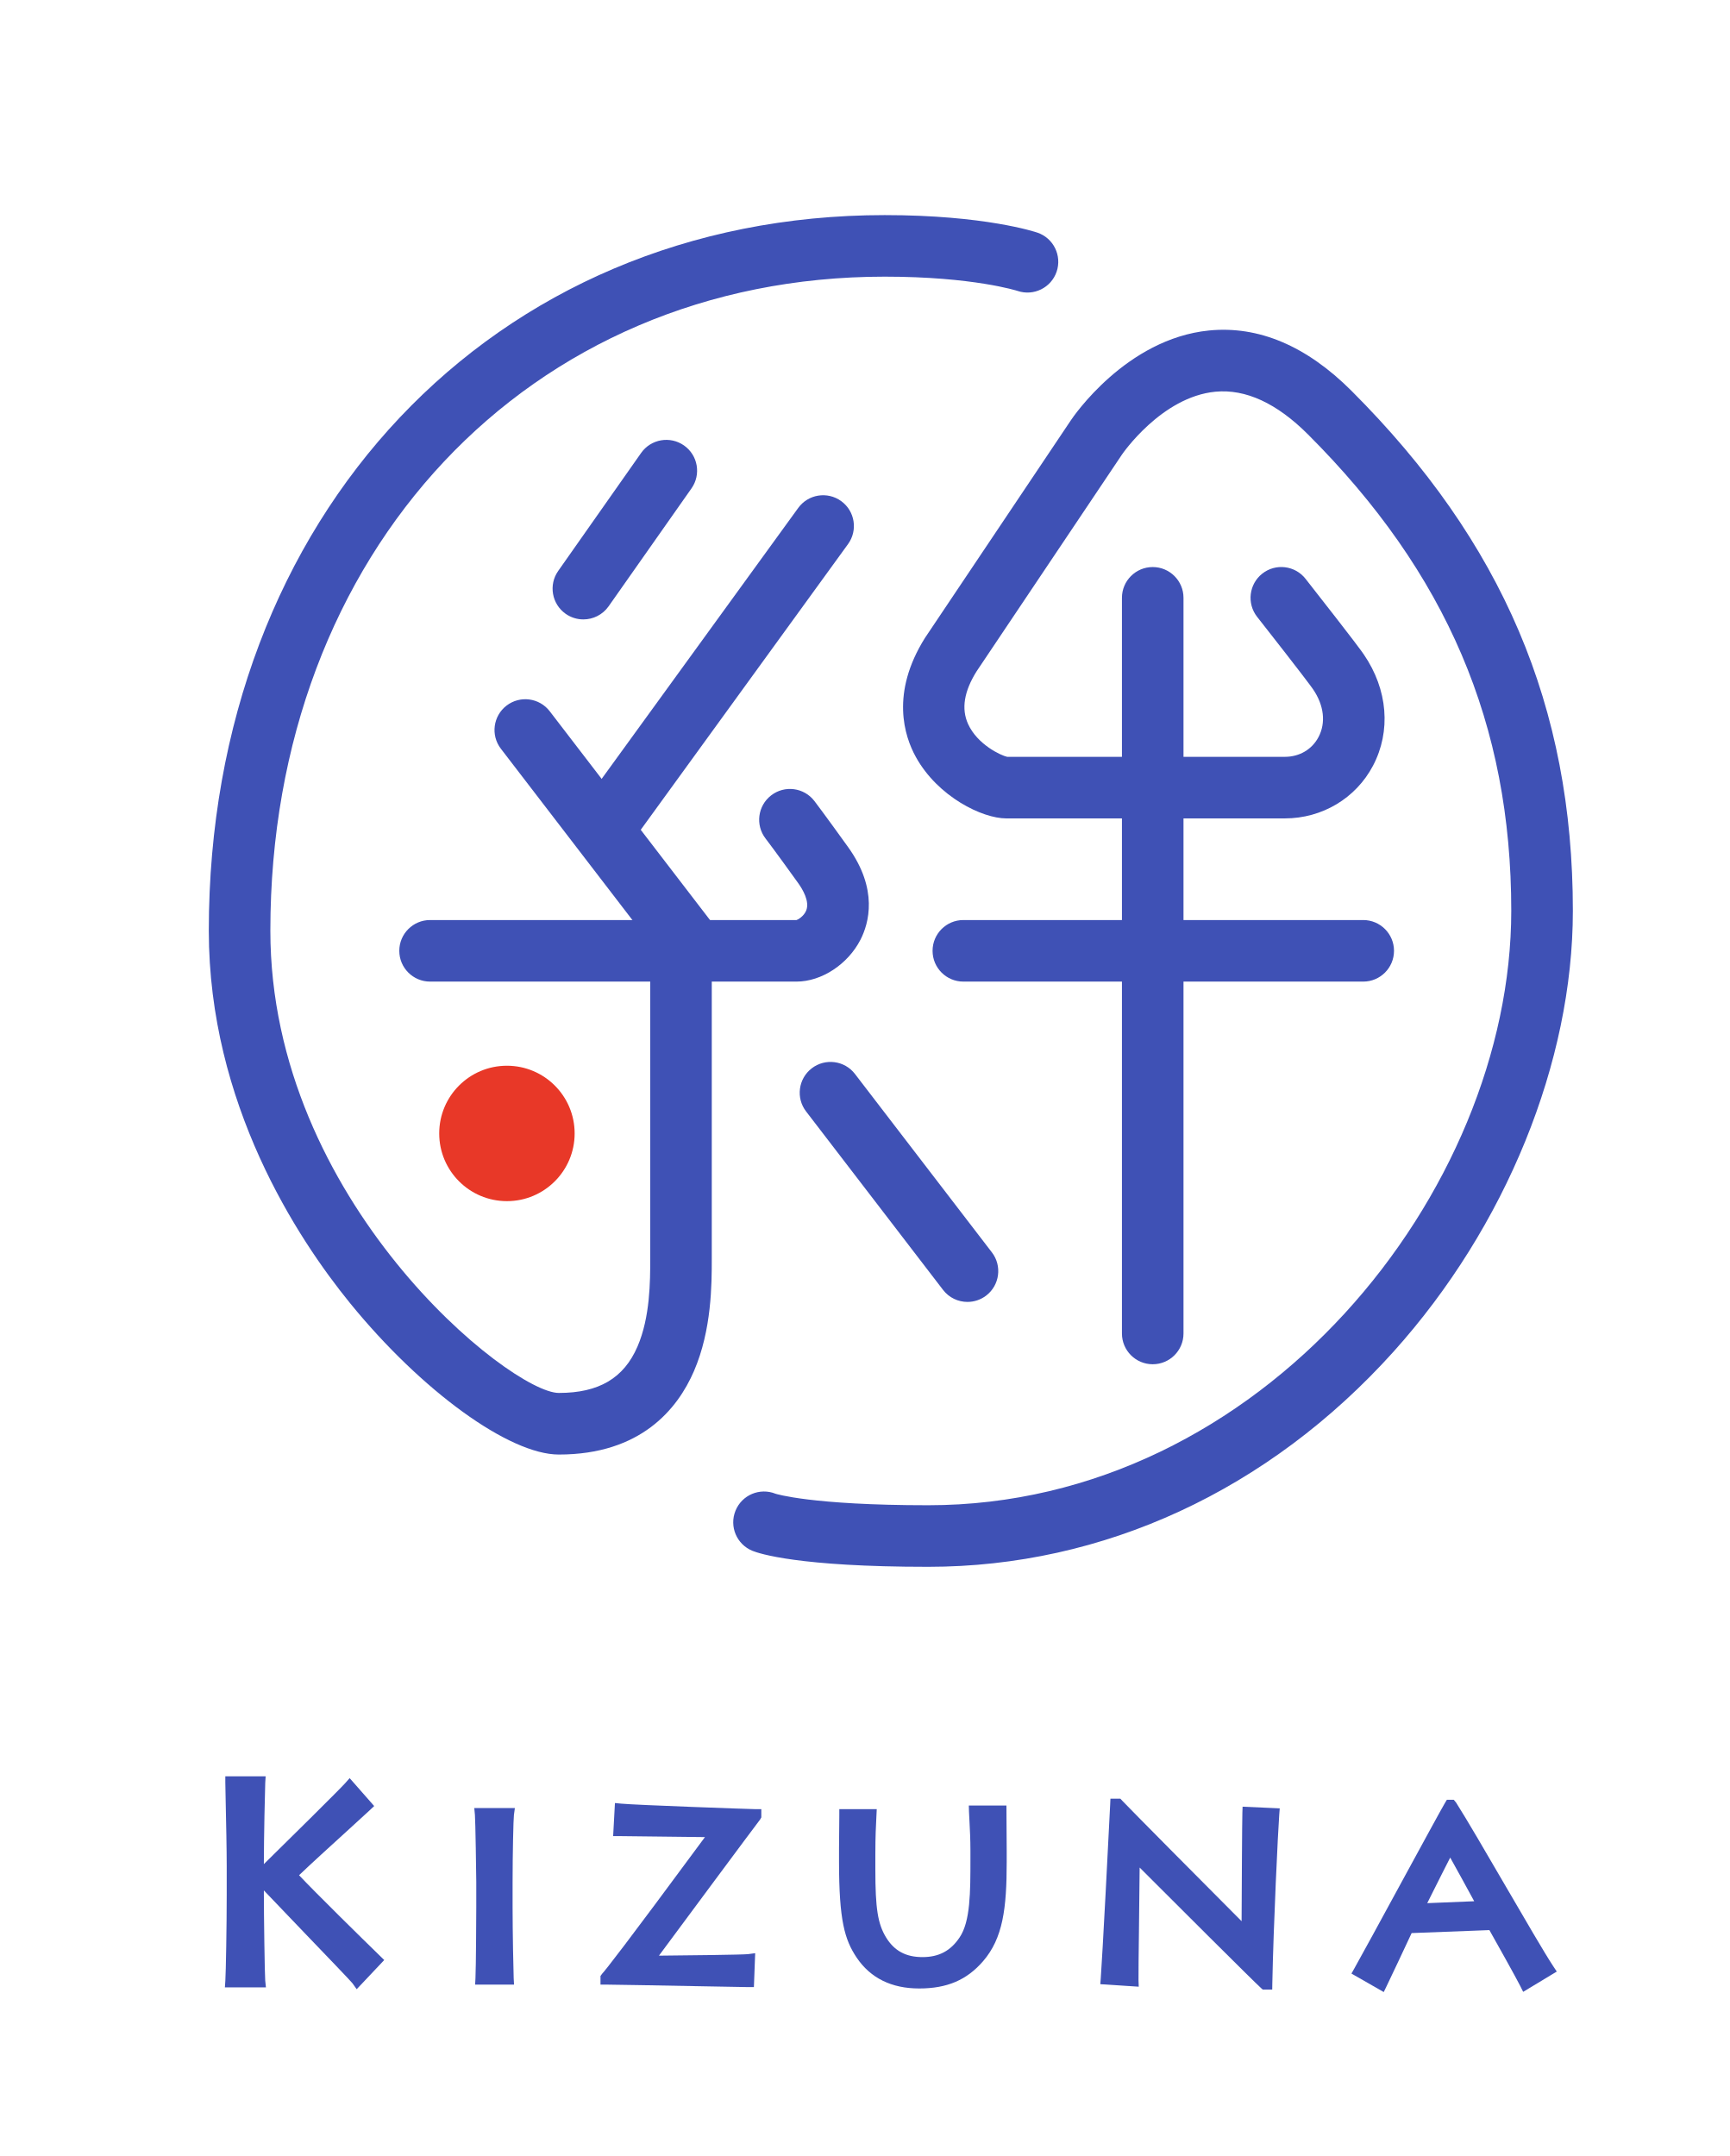
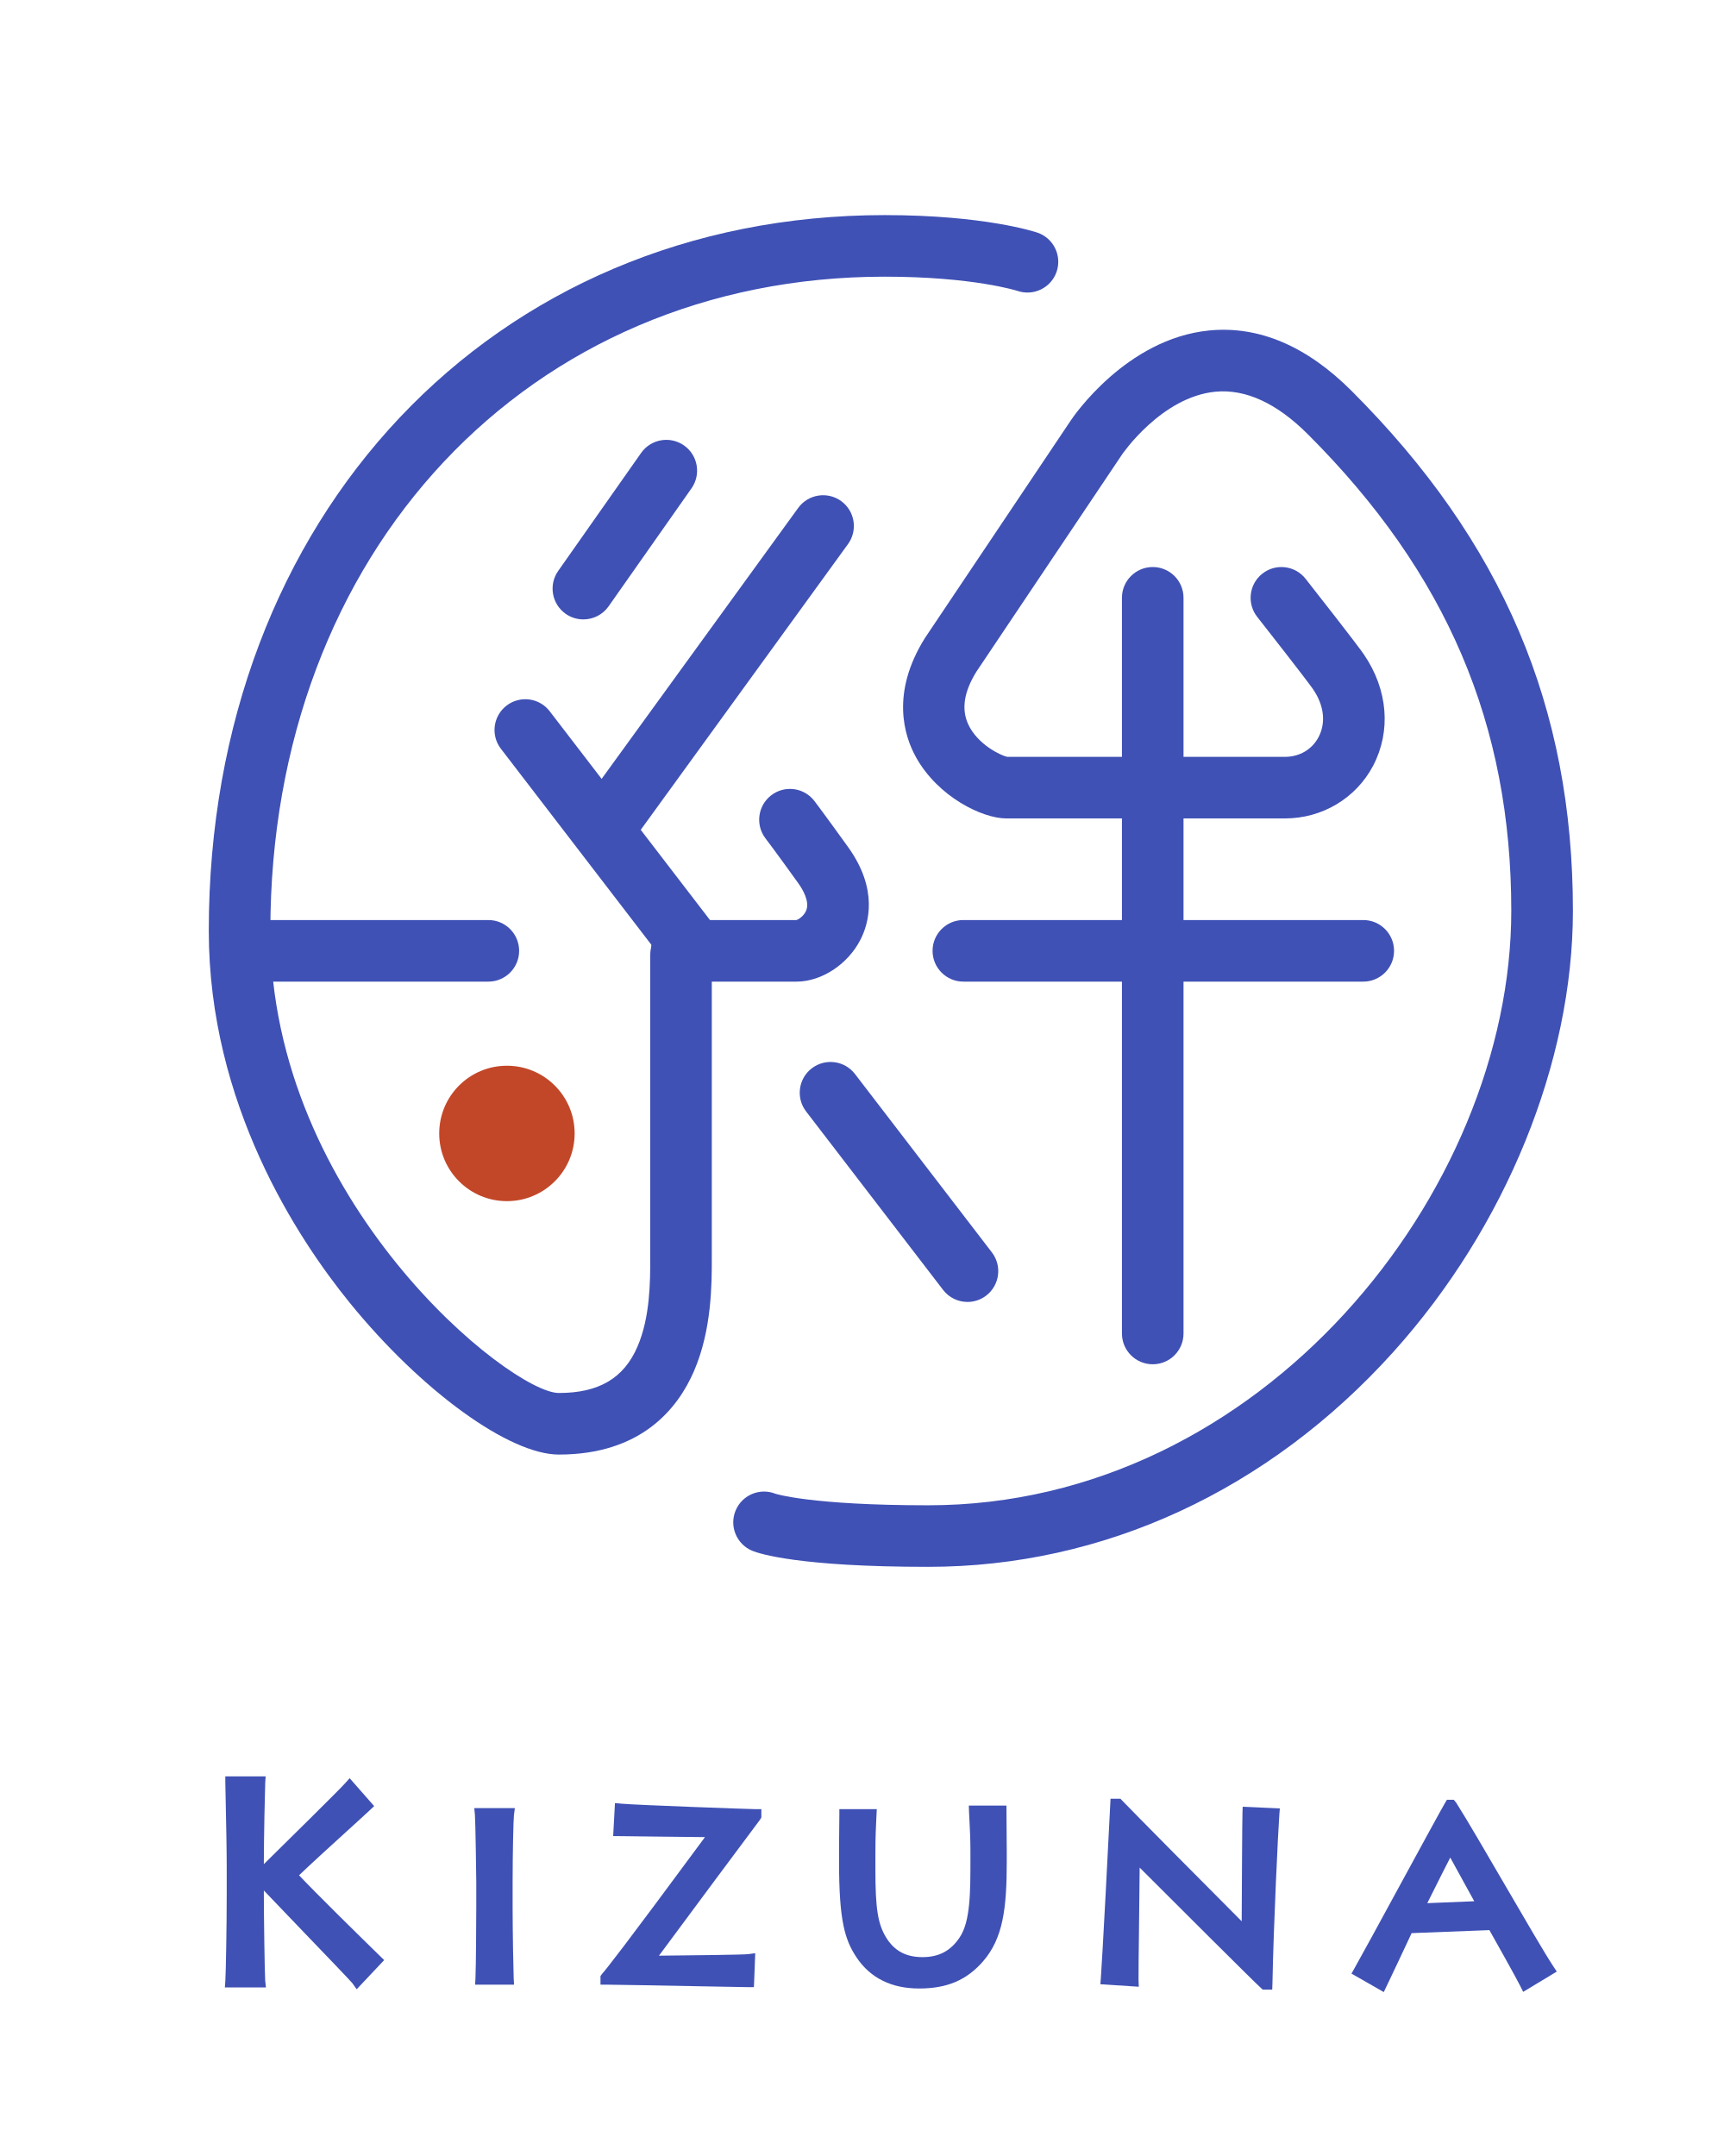
<svg xmlns="http://www.w3.org/2000/svg" version="1.1" id="圖層_1" x="0px" y="0px" width="73px" height="91px" viewBox="0 0 73 91" enable-background="new 0 0 73 91" xml:space="preserve">
  <g>
    <g>
      <g>
-         <path fill="#3F51B5" d="M9.77,83.623c0.023-0.338,0.059-2.307,0.059-3.635v-1.235c0-1.014-0.059-3.251-0.059-3.519h1.166     c-0.011,0.187-0.058,2.388-0.058,3.402v1.258c0,0.897,0.035,3.506,0.058,3.729H9.77z M15.083,83.552     c-0.117-0.164-3.624-3.775-4.125-4.334c0.199-0.186,3.53-3.472,3.798-3.774l0.676,0.769c-0.442,0.419-2.552,2.307-3.168,2.924     c0.36,0.442,3.146,3.168,3.588,3.6L15.083,83.552z" />
-         <path fill="#3F51B5" d="M15.055,83.96l-0.181-0.254c-0.093-0.115-1.09-1.153-1.971-2.07c-0.663-0.69-1.341-1.397-1.766-1.846     v0.103c0,0.98,0.037,3.507,0.057,3.701l0.03,0.288H9.492l0.019-0.278c0.023-0.338,0.058-2.301,0.058-3.617v-1.235     c0-0.668-0.025-1.87-0.043-2.685c-0.009-0.422-0.016-0.742-0.016-0.833v-0.26h1.702l-0.017,0.276     c-0.011,0.182-0.058,2.393-0.058,3.386v0.044c0.907-0.889,3.204-3.159,3.426-3.409l0.195-0.22l1.035,1.178l-0.182,0.172     c-0.157,0.148-0.522,0.481-0.958,0.877c-0.706,0.642-1.562,1.421-2.03,1.871c0.633,0.677,2.653,2.665,3.411,3.401l0.183,0.179     L15.055,83.96z M10.041,83.362h0.624c-0.022-0.764-0.047-2.751-0.047-3.468v-1.258c0-0.848,0.031-2.48,0.05-3.142h-0.633     c0.003,0.146,0.007,0.34,0.012,0.563c0.017,0.818,0.042,2.025,0.042,2.696v1.235C10.088,81.103,10.063,82.684,10.041,83.362z      M11.32,79.229c0.38,0.406,1.18,1.238,1.957,2.048c1.006,1.046,1.546,1.611,1.81,1.893l0.4-0.424     c-0.686-0.671-3.078-3.018-3.426-3.443l-0.148-0.182l0.167-0.166c0.404-0.404,1.413-1.321,2.224-2.059     c0.307-0.28,0.579-0.527,0.766-0.7l-0.322-0.367C14.061,76.529,11.968,78.596,11.32,79.229z" />
+         <path fill="#3F51B5" d="M9.77,83.623c0.023-0.338,0.059-2.307,0.059-3.635v-1.234c0-1.014-0.059-3.251-0.059-3.518h1.165     c-0.011,0.186-0.058,2.387-0.058,3.401v1.258c0,0.897,0.034,3.507,0.058,3.728H9.77z M15.083,83.554     c-0.116-0.163-3.623-3.774-4.125-4.334c0.199-0.187,3.53-3.472,3.799-3.774l0.676,0.769c-0.442,0.419-2.552,2.307-3.169,2.925     c0.36,0.442,3.146,3.168,3.588,3.6L15.083,83.554z" />
+         <path fill="#3F51B5" d="M15.055,83.962l-0.181-0.254c-0.093-0.115-1.09-1.153-1.971-2.07c-0.663-0.69-1.341-1.396-1.767-1.845     v0.103c0,0.98,0.037,3.507,0.057,3.7l0.031,0.288H9.491l0.02-0.278c0.023-0.338,0.058-2.301,0.058-3.617v-1.234     c0-0.668-0.025-1.87-0.042-2.686c-0.01-0.422-0.017-0.741-0.017-0.832v-0.261h1.702l-0.018,0.276     c-0.011,0.182-0.058,2.393-0.058,3.386v0.044c0.906-0.889,3.203-3.158,3.426-3.409l0.195-0.22l1.035,1.178l-0.182,0.172     c-0.157,0.149-0.523,0.482-0.958,0.877c-0.706,0.643-1.563,1.422-2.03,1.871c0.632,0.678,2.653,2.665,3.41,3.402l0.183,0.178     L15.055,83.962z M10.041,83.363h0.623c-0.022-0.764-0.047-2.75-0.047-3.468v-1.258c0-0.848,0.031-2.48,0.05-3.142h-0.634     c0.003,0.146,0.008,0.339,0.013,0.562c0.018,0.819,0.043,2.024,0.043,2.696v1.234C10.089,81.104,10.063,82.686,10.041,83.363z      M11.32,79.229c0.38,0.406,1.18,1.239,1.957,2.048c1.006,1.047,1.546,1.611,1.81,1.893l0.4-0.424     c-0.686-0.671-3.077-3.018-3.426-3.443l-0.148-0.182l0.167-0.166c0.403-0.404,1.413-1.322,2.224-2.06     c0.307-0.279,0.578-0.526,0.767-0.7l-0.322-0.365C14.062,76.53,11.968,78.597,11.32,79.229z" />
      </g>
      <g>
-         <path fill="#3F51B5" d="M21.376,80.512c0,0.99,0.035,2.761,0.047,2.994h-1.095c0.023-0.431,0.035-2.75,0.035-3.005v-1.072     c0-0.175-0.035-2.622-0.058-2.854h1.13c-0.023,0.175-0.058,1.677-0.058,2.865V80.512z" />
-         <path fill="#3F51B5" d="M21.696,83.766h-1.642l0.014-0.274c0.023-0.426,0.034-2.729,0.034-2.991v-1.072     c0-0.218-0.036-2.623-0.057-2.829l-0.027-0.285h1.713l-0.04,0.294c-0.021,0.148-0.056,1.633-0.056,2.831v1.072     c0,0.993,0.035,2.752,0.046,2.98L21.696,83.766z M20.596,83.246h0.559c-0.015-0.59-0.039-1.92-0.039-2.734v-1.072     c0-0.886,0.021-2.052,0.042-2.605h-0.583c0.022,0.724,0.046,2.488,0.046,2.594V80.5C20.622,80.728,20.614,82.489,20.596,83.246z" />
+         <path fill="#3F51B5" d="M21.376,80.514c0,0.99,0.035,2.761,0.047,2.993h-1.095c0.023-0.431,0.034-2.749,0.034-3.005V79.43     c0-0.176-0.034-2.621-0.058-2.854h1.13c-0.023,0.175-0.059,1.678-0.059,2.866V80.514z" />
+         <path fill="#3F51B5" d="M21.696,83.768h-1.643l0.015-0.275c0.023-0.426,0.034-2.729,0.034-2.99V79.43     c0-0.219-0.036-2.623-0.057-2.829l-0.027-0.285h1.713l-0.039,0.294c-0.021,0.149-0.056,1.634-0.056,2.832v1.072     c0,0.992,0.034,2.752,0.045,2.98L21.696,83.768z M20.596,83.247h0.56c-0.016-0.591-0.039-1.92-0.039-2.733v-1.072     c0-0.887,0.021-2.053,0.043-2.605h-0.583c0.022,0.724,0.046,2.488,0.046,2.594v1.072C20.622,80.729,20.614,82.49,20.596,83.247z" />
      </g>
      <g>
-         <path fill="#3F51B5" d="M26.2,76.388c0.594,0.058,5.511,0.233,5.674,0.233v0.023c-0.384,0.501-4.486,6.035-4.579,6.163     c0.571,0,4.066-0.035,4.311-0.069l-0.036,0.874c-0.221,0-5.464-0.106-5.965-0.106v-0.022c0.443-0.466,4.428-5.884,4.661-6.198     c-0.408,0-3.915-0.047-4.113-0.047L26.2,76.388z" />
-         <path fill="#3F51B5" d="M31.82,83.871h-0.25c-0.088,0-0.979-0.017-2.048-0.037c-1.612-0.03-3.618-0.068-3.917-0.068h-0.26v-0.364     l0.072-0.098c0.142-0.151,0.897-1.103,4.337-5.764c-0.541-0.006-1.391-0.016-2.129-0.025c-0.752-0.009-1.391-0.017-1.472-0.017     h-0.274l0.076-1.396l0.27,0.026c0.568,0.057,5.423,0.231,5.648,0.232l0.26,0v0.348l-0.054,0.094     c-0.335,0.436-3.295,4.43-4.267,5.742c1.167-0.009,3.563-0.039,3.757-0.064l0.305-0.04L31.82,83.871z M26.13,83.252     c0.771,0.012,2.196,0.039,3.401,0.062c0.766,0.015,1.439,0.027,1.789,0.033l0.015-0.336c-0.949,0.032-3.671,0.055-4.04,0.055     h-0.51l0.3-0.413c0.023-0.033,3.257-4.399,4.296-5.788c-1.153-0.039-3.974-0.145-4.937-0.201l-0.017,0.315     c0.273,0.003,0.714,0.009,1.204,0.015c1.08,0.013,2.395,0.029,2.635,0.029h0.516l-0.484,0.654     C28.153,80.587,26.757,82.455,26.13,83.252z" />
+         <path fill="#3F51B5" d="M26.201,76.389c0.594,0.059,5.51,0.232,5.674,0.232v0.023c-0.385,0.502-4.486,6.035-4.579,6.164     c0.57,0,4.066-0.035,4.311-0.07l-0.035,0.875c-0.222,0-5.464-0.106-5.965-0.106v-0.022c0.442-0.467,4.427-5.885,4.66-6.198     c-0.407,0-3.914-0.047-4.112-0.047L26.201,76.389z" />
+         <path fill="#3F51B5" d="M31.821,83.873h-0.25c-0.088,0-0.979-0.018-2.048-0.037c-1.612-0.031-3.618-0.068-3.917-0.068h-0.261     v-0.364l0.072-0.098c0.143-0.151,0.897-1.103,4.338-5.765c-0.541-0.006-1.391-0.016-2.13-0.024     c-0.752-0.009-1.391-0.018-1.472-0.018H25.88l0.076-1.396l0.271,0.026c0.568,0.056,5.423,0.231,5.648,0.231l0.26,0.001v0.348     l-0.054,0.093c-0.335,0.438-3.296,4.431-4.268,5.743c1.166-0.009,3.563-0.039,3.757-0.064l0.306-0.04L31.821,83.873z      M26.131,83.254c0.771,0.012,2.196,0.039,3.401,0.063c0.767,0.014,1.439,0.027,1.789,0.033l0.015-0.337     c-0.949,0.032-3.672,0.056-4.04,0.056h-0.511l0.301-0.413c0.023-0.032,3.257-4.399,4.297-5.788     c-1.153-0.039-3.974-0.145-4.938-0.201l-0.018,0.316c0.273,0.002,0.715,0.008,1.204,0.014c1.08,0.014,2.395,0.029,2.635,0.029     h0.516l-0.483,0.654C28.153,80.589,26.757,82.456,26.131,83.254z" />
      </g>
      <g>
-         <path fill="#3F51B5" d="M36.688,78.916c0,1.608,0.093,2.342,0.489,2.994c0.408,0.664,1.001,0.956,1.759,0.956     c0.908,0,1.433-0.42,1.782-0.944c0.489-0.722,0.501-1.911,0.501-3.472v-0.338c0-0.688-0.047-1.27-0.059-1.643h1.061     c0,0.221,0.011,0.875,0.011,1.654v0.466c0,1.899-0.139,3.099-0.932,4.019c-0.628,0.723-1.374,1.061-2.504,1.061     c-0.571,0-1.678-0.082-2.424-1.188c-0.489-0.734-0.699-1.515-0.699-3.916v-0.535c0-0.455,0.012-1.177,0.012-1.41h1.048     c-0.012,0.256-0.046,0.723-0.046,1.631V78.916z" />
-         <path fill="#3F51B5" d="M38.796,83.929c-1.168,0-2.055-0.438-2.639-1.303c-0.505-0.756-0.744-1.556-0.744-4.061v-0.535     c0-0.266,0.004-0.623,0.008-0.921c0.002-0.211,0.004-0.393,0.004-0.489v-0.26h1.58l-0.02,0.424     c-0.014,0.27-0.039,0.72-0.039,1.467v0.664c0,1.64,0.102,2.281,0.452,2.859c0.347,0.566,0.836,0.831,1.537,0.831     c0.692,0,1.189-0.264,1.566-0.829c0.458-0.675,0.458-1.904,0.458-3.327v-0.338c0-0.464-0.021-0.879-0.039-1.213     c-0.009-0.16-0.016-0.301-0.021-0.422l-0.008-0.268h1.588l0.003,0.631c0.004,0.317,0.008,0.773,0.008,1.283v0.466     c0,1.967-0.159,3.217-0.995,4.188C40.805,83.574,39.972,83.929,38.796,83.929z M35.943,76.88c0,0.071-0.001,0.151-0.002,0.235     c-0.004,0.296-0.008,0.65-0.008,0.915v0.535c0,2.371,0.212,3.105,0.656,3.771c0.724,1.072,1.84,1.072,2.208,1.072     c1.025,0,1.715-0.29,2.308-0.971c0.734-0.852,0.868-1.965,0.868-3.849v-0.466c0-0.508-0.004-0.961-0.008-1.277l-0.001-0.117     h-0.531c0.002,0.045,0.004,0.093,0.007,0.143c0.017,0.342,0.04,0.767,0.04,1.241v0.338c0,1.509,0,2.812-0.546,3.617     c-0.474,0.711-1.128,1.058-1.998,1.058c-0.875,0-1.541-0.363-1.98-1.08c-0.452-0.744-0.528-1.567-0.528-3.13v-0.664     c0-0.657,0.019-1.088,0.033-1.371H35.943z" />
+         <path fill="#3F51B5" d="M36.688,78.916c0,1.609,0.093,2.343,0.489,2.995c0.407,0.664,1.001,0.956,1.759,0.956     c0.908,0,1.433-0.42,1.782-0.945c0.489-0.721,0.501-1.91,0.501-3.471v-0.338c0-0.688-0.046-1.271-0.059-1.644h1.061     c0,0.222,0.012,0.874,0.012,1.655v0.466c0,1.899-0.14,3.099-0.932,4.019c-0.629,0.723-1.375,1.061-2.505,1.061     c-0.571,0-1.678-0.082-2.424-1.188c-0.489-0.734-0.699-1.516-0.699-3.916v-0.534c0-0.455,0.013-1.178,0.013-1.411h1.048     c-0.012,0.257-0.046,0.723-0.046,1.632V78.916z" />
+         <path fill="#3F51B5" d="M38.797,83.93c-1.168,0-2.055-0.438-2.639-1.303c-0.505-0.756-0.744-1.556-0.744-4.061v-0.534     c0-0.267,0.004-0.624,0.008-0.921c0.002-0.211,0.005-0.393,0.005-0.49v-0.26h1.58l-0.021,0.425     c-0.014,0.27-0.038,0.72-0.038,1.467v0.663c0,1.641,0.102,2.282,0.451,2.859c0.348,0.566,0.837,0.831,1.537,0.831     c0.692,0,1.189-0.263,1.566-0.828c0.457-0.675,0.457-1.904,0.457-3.327v-0.338c0-0.464-0.021-0.879-0.038-1.213     c-0.01-0.16-0.017-0.303-0.021-0.422l-0.008-0.269h1.588l0.003,0.632c0.005,0.316,0.009,0.772,0.009,1.283v0.466     c0,1.968-0.158,3.218-0.995,4.188C40.806,83.576,39.973,83.93,38.797,83.93z M35.944,76.881c0,0.072-0.001,0.152-0.002,0.236     c-0.005,0.295-0.009,0.65-0.009,0.915v0.534c0,2.371,0.212,3.105,0.656,3.771c0.724,1.072,1.84,1.072,2.207,1.072     c1.025,0,1.716-0.29,2.309-0.971c0.733-0.853,0.868-1.965,0.868-3.849v-0.466c0-0.509-0.005-0.963-0.009-1.277l-0.001-0.118     h-0.53c0.002,0.046,0.004,0.094,0.007,0.144c0.018,0.342,0.039,0.766,0.039,1.24v0.338c0,1.509,0,2.812-0.546,3.617     c-0.474,0.711-1.128,1.059-1.997,1.059c-0.875,0-1.541-0.363-1.98-1.08c-0.452-0.744-0.528-1.567-0.528-3.131v-0.663     c0-0.657,0.019-1.089,0.033-1.372H35.944z" />
      </g>
      <g>
-         <path fill="#3F51B5" d="M46.72,83.505c0.059-0.745,0.35-6.302,0.396-7.328h0.058c0.302,0.326,5.161,5.22,5.487,5.534     c0-0.279,0.023-4.858,0.036-5.184l1.038,0.047c-0.047,0.594-0.245,4.648-0.292,7.142h-0.046c-0.303-0.268-5.406-5.36-5.535-5.499     h-0.023c0.023,0.187-0.058,5.033-0.045,5.359L46.72,83.505z" />
-         <path fill="#3F51B5" d="M53.697,83.976h-0.399l-0.074-0.065c-0.282-0.25-3.867-3.83-5.123-5.086     c-0.003,0.484-0.012,1.274-0.027,2.486c-0.013,1.042-0.026,2.12-0.021,2.256l0.01,0.287l-1.622-0.106l0.02-0.262     c0.059-0.743,0.351-6.327,0.396-7.319l0.011-0.248h0.42l0.077,0.083c0.226,0.244,3.754,3.803,5.039,5.088     c0.006-1.328,0.022-4.302,0.033-4.571l0.009-0.263l1.568,0.071l-0.021,0.268c-0.049,0.622-0.245,4.696-0.292,7.126L53.697,83.976     z M46.997,83.264l0.535,0.034c0.002-0.402,0.012-1.156,0.022-1.994c0.015-1.232,0.037-2.918,0.026-3.06l-0.021-0.279l0.393-0.007     l0.101,0.083c0.167,0.179,3.914,3.916,5.142,5.12c0.056-2.208,0.201-5.308,0.263-6.339l-0.505-0.023     c-0.012,1.047-0.031,4.68-0.031,4.913v0.611l-0.439-0.424c-0.223-0.214-3.916-3.928-5.132-5.168     C47.271,78.304,47.072,82.1,46.997,83.264z" />
+         <path fill="#3F51B5" d="M46.721,83.507c0.059-0.745,0.35-6.303,0.396-7.327h0.058c0.303,0.325,5.162,5.219,5.487,5.533     c0-0.279,0.023-4.858,0.036-5.184l1.037,0.046c-0.047,0.595-0.245,4.648-0.292,7.142h-0.046     c-0.304-0.268-5.406-5.359-5.535-5.498h-0.023c0.023,0.186-0.058,5.033-0.046,5.358L46.721,83.507z" />
+         <path fill="#3F51B5" d="M53.697,83.977h-0.398l-0.074-0.064c-0.282-0.25-3.867-3.83-5.123-5.086     c-0.003,0.484-0.012,1.273-0.027,2.485c-0.013,1.042-0.026,2.119-0.021,2.257l0.011,0.287l-1.622-0.106l0.021-0.263     c0.059-0.742,0.35-6.326,0.396-7.318l0.012-0.248h0.42l0.077,0.082c0.227,0.244,3.754,3.805,5.039,5.09     c0.007-1.328,0.022-4.303,0.033-4.572l0.009-0.262l1.568,0.07l-0.021,0.268c-0.049,0.622-0.245,4.697-0.291,7.127L53.697,83.977z      M46.998,83.266l0.534,0.033c0.002-0.401,0.013-1.156,0.022-1.994c0.016-1.231,0.037-2.918,0.026-3.06l-0.021-0.28l0.394-0.006     l0.1,0.082c0.167,0.18,3.914,3.916,5.143,5.121c0.056-2.208,0.201-5.308,0.263-6.339l-0.505-0.022     c-0.013,1.046-0.031,4.68-0.031,4.912v0.611L52.482,81.9c-0.223-0.215-3.916-3.928-5.132-5.168     C47.272,78.305,47.072,82.102,46.998,83.266z" />
      </g>
      <g>
-         <path fill="#3F51B5" d="M57.394,83.203c0.56-0.99,3.589-6.594,3.822-6.978h0.023c0.897,1.41,3.414,5.871,4.102,6.909     l-0.945,0.571c-0.186-0.373-1.281-2.33-1.385-2.504l-3.6,0.139c-0.14,0.315-0.955,2.04-1.119,2.377L57.394,83.203z      M62.649,80.489c-0.117-0.222-1.34-2.458-1.445-2.622c-0.151,0.233-1.304,2.575-1.398,2.738L62.649,80.489z" />
-         <path fill="#3F51B5" d="M58.404,84.08L57.041,83.3l0.127-0.226c0.268-0.474,1.103-2.008,1.925-3.519     c0.914-1.677,1.776-3.261,1.9-3.466l0.076-0.125h0.29l0.099,0.12c0.441,0.692,1.272,2.12,2.075,3.5     c0.824,1.416,1.676,2.88,2.024,3.405l0.15,0.226l-1.418,0.856l-0.126-0.251c-0.166-0.332-1.027-1.875-1.3-2.355l-3.282,0.126     c-0.245,0.531-0.919,1.957-1.055,2.237L58.404,84.08z M57.747,83.104l0.431,0.247c0.285-0.6,0.881-1.862,0.995-2.119l0.066-0.147     l3.915-0.151l0.079,0.131c0.087,0.144,0.913,1.617,1.265,2.274l0.48-0.291c-0.405-0.646-1.13-1.892-1.893-3.202     c-0.682-1.172-1.385-2.378-1.847-3.132c-0.336,0.608-1.021,1.866-1.688,3.09C58.829,81.129,58.098,82.472,57.747,83.104z      M59.346,80.883l0.234-0.408c0.035-0.06,0.212-0.415,0.429-0.849c0.495-0.987,0.881-1.753,0.977-1.901l0.218-0.336l0.217,0.337     c0.12,0.186,1.386,2.506,1.458,2.641l0.192,0.364L59.346,80.883z M61.209,78.404c-0.204,0.396-0.508,1.003-0.735,1.456     c-0.086,0.172-0.167,0.332-0.234,0.468l1.982-0.081C61.955,79.754,61.489,78.905,61.209,78.404z" />
+         <path fill="#3F51B5" d="M57.396,83.204c0.56-0.99,3.589-6.595,3.821-6.979h0.023c0.897,1.41,3.414,5.872,4.102,6.909l-0.944,0.57     c-0.187-0.373-1.281-2.33-1.386-2.504l-3.601,0.139c-0.14,0.314-0.955,2.039-1.118,2.377L57.396,83.204z M62.65,80.49     c-0.117-0.222-1.34-2.458-1.445-2.621c-0.151,0.232-1.305,2.574-1.397,2.736L62.65,80.49z" />
+         <path fill="#3F51B5" d="M58.405,84.081l-1.363-0.78l0.127-0.225c0.269-0.475,1.104-2.008,1.926-3.519     c0.913-1.677,1.776-3.261,1.9-3.466l0.076-0.126h0.289l0.1,0.12c0.44,0.692,1.271,2.12,2.074,3.5     c0.824,1.416,1.676,2.881,2.024,3.404l0.149,0.227l-1.418,0.856l-0.125-0.251c-0.166-0.332-1.027-1.875-1.301-2.355l-3.282,0.127     c-0.245,0.53-0.92,1.956-1.055,2.236L58.405,84.081z M57.748,83.105l0.431,0.247c0.285-0.599,0.882-1.861,0.995-2.118     l0.065-0.147l3.915-0.151l0.079,0.131c0.088,0.145,0.913,1.617,1.266,2.273l0.479-0.289c-0.405-0.646-1.131-1.893-1.893-3.203     c-0.683-1.172-1.385-2.378-1.847-3.133c-0.336,0.609-1.021,1.866-1.688,3.092C58.83,81.131,58.099,82.473,57.748,83.105z      M59.348,80.885l0.234-0.408c0.034-0.059,0.212-0.414,0.429-0.85c0.495-0.986,0.882-1.753,0.977-1.9l0.219-0.336l0.217,0.337     c0.12,0.185,1.387,2.506,1.458,2.642l0.191,0.363L59.348,80.885z M61.211,78.404c-0.204,0.396-0.509,1.004-0.735,1.456     c-0.086,0.173-0.166,0.333-0.234,0.468l1.982-0.081C61.956,79.756,61.49,78.906,61.211,78.404z" />
      </g>
    </g>
    <g>
      <g>
        <g>
          <g>
            <line fill="#3F51B5" x1="28.122" y1="19.865" x2="24.622" y2="24.845" />
-             <path fill="#3F51B5" d="M24.621,26.144c-0.258,0-0.519-0.077-0.746-0.236c-0.586-0.413-0.728-1.223-0.315-1.81l3.5-4.98       c0.413-0.587,1.223-0.727,1.81-0.316c0.588,0.413,0.729,1.223,0.317,1.81l-3.5,4.98C25.432,25.952,25.03,26.144,24.621,26.144z       " />
+             <path fill="#3F51B5" d="M24.621,26.144c-0.258,0-0.519-0.077-0.746-0.236c-0.586-0.413-0.728-1.223-0.315-1.811l3.5-4.98       c0.413-0.587,1.223-0.727,1.81-0.316c0.588,0.413,0.729,1.223,0.316,1.811l-3.499,4.98       C25.433,25.952,25.03,26.144,24.621,26.144z" />
          </g>
          <g>
            <line fill="#3F51B5" x1="34.741" y1="22.203" x2="25.748" y2="34.598" />
-             <path fill="#3F51B5" d="M25.747,35.897c-0.264,0-0.531-0.081-0.761-0.248c-0.582-0.421-0.71-1.233-0.289-1.814l8.993-12.395       c0.421-0.582,1.234-0.711,1.815-0.289c0.581,0.421,0.709,1.234,0.288,1.814l-8.993,12.395       C26.545,35.711,26.148,35.897,25.747,35.897z" />
+             <path fill="#3F51B5" d="M25.747,35.897c-0.264,0-0.531-0.08-0.762-0.248c-0.581-0.421-0.71-1.234-0.289-1.814l8.993-12.396       c0.422-0.581,1.234-0.711,1.815-0.289c0.58,0.421,0.709,1.233,0.288,1.814L26.8,35.361       C26.546,35.712,26.149,35.897,25.747,35.897z" />
          </g>
          <g>
-             <line fill="#3F51B5" x1="22.171" y1="30.811" x2="29.326" y2="40.132" />
-             <path fill="#3F51B5" d="M29.327,41.431c-0.39,0-0.775-0.175-1.031-0.508l-7.155-9.32c-0.438-0.57-0.33-1.385,0.24-1.822       c0.57-0.436,1.385-0.329,1.822,0.24l7.155,9.321c0.437,0.569,0.329,1.385-0.24,1.822       C29.881,41.343,29.603,41.431,29.327,41.431z" />
+             <line fill="#3F51B5" x1="22.171" y1="30.811" x2="29.326" y2="40.133" />
+             <path fill="#3F51B5" d="M29.327,41.432c-0.39,0-0.775-0.175-1.031-0.508l-7.155-9.321c-0.438-0.569-0.329-1.385,0.24-1.822       c0.57-0.436,1.385-0.329,1.821,0.24l7.155,9.321c0.437,0.569,0.329,1.386-0.239,1.822       C29.881,41.344,29.604,41.432,29.327,41.432z" />
          </g>
          <g>
-             <line fill="#3F51B5" x1="35.053" y1="46.121" x2="40.833" y2="53.652" />
-             <path fill="#3F51B5" d="M40.834,54.951c-0.39,0-0.775-0.174-1.031-0.508l-5.78-7.531c-0.438-0.569-0.33-1.385,0.24-1.822       c0.57-0.436,1.385-0.33,1.822,0.239l5.78,7.531c0.437,0.569,0.329,1.385-0.239,1.822       C41.389,54.863,41.111,54.951,40.834,54.951z" />
+             <line fill="#3F51B5" x1="35.054" y1="46.121" x2="40.834" y2="53.652" />
+             <path fill="#3F51B5" d="M40.835,54.952c-0.39,0-0.775-0.175-1.031-0.509l-5.78-7.53c-0.438-0.569-0.33-1.386,0.239-1.822       c0.571-0.435,1.386-0.329,1.822,0.239l5.78,7.531c0.437,0.57,0.329,1.385-0.239,1.822       C41.39,54.864,41.111,54.952,40.835,54.952z" />
          </g>
          <g>
-             <path fill="#3F51B5" d="M39.176,66.132c-5.473,0-7.139-0.562-7.417-0.675c-0.665-0.27-0.986-1.027-0.716-1.692       c0.269-0.666,1.026-0.986,1.692-0.717l0,0c0.004,0,1.497,0.485,6.441,0.485c14.086,0,24.61-13.249,24.61-25.093       c0-7.864-2.725-14.252-8.579-20.104c-1.32-1.319-2.63-1.923-3.908-1.803c-2.279,0.219-3.93,2.632-3.946,2.656l-6.135,9.148       c-0.526,0.84-0.65,1.577-0.359,2.22c0.396,0.873,1.391,1.332,1.65,1.387h11.723c0.613,0,1.143-0.311,1.418-0.833       c0.319-0.604,0.234-1.34-0.231-2.021c-0.078-0.114-0.462-0.638-2.36-3.056c-0.442-0.564-0.344-1.381,0.22-1.824       c0.563-0.443,1.381-0.344,1.824,0.22c2.157,2.749,2.386,3.084,2.461,3.195c1.012,1.479,1.156,3.236,0.384,4.699       c-0.723,1.369-2.146,2.219-3.717,2.219H42.468c-0.997,0-2.877-0.901-3.813-2.593c-0.484-0.875-1.078-2.692,0.386-5.026       l6.155-9.181c0.09-0.136,2.327-3.444,5.835-3.794c2.087-0.206,4.115,0.649,6.015,2.55c6.372,6.371,9.34,13.344,9.34,21.942       c0,6.384-2.83,13.341-7.571,18.612C53.546,62.908,46.572,66.132,39.176,66.132z" />
+             <path fill="#3F51B5" d="M39.177,66.133c-5.473,0-7.139-0.562-7.417-0.674c-0.664-0.27-0.986-1.027-0.716-1.692       c0.269-0.665,1.025-0.985,1.691-0.717l0,0c0.004,0,1.497,0.485,6.441,0.485c14.087,0,24.611-13.248,24.611-25.094       c0-7.864-2.726-14.252-8.579-20.105c-1.319-1.319-2.63-1.923-3.907-1.803c-2.279,0.219-3.931,2.632-3.947,2.657l-6.135,9.148       c-0.525,0.84-0.65,1.577-0.359,2.22c0.396,0.873,1.391,1.332,1.65,1.387h11.724c0.613,0,1.144-0.311,1.418-0.833       c0.319-0.604,0.234-1.34-0.231-2.021c-0.078-0.114-0.462-0.638-2.359-3.056c-0.442-0.564-0.345-1.381,0.22-1.824       c0.563-0.443,1.382-0.345,1.824,0.22c2.157,2.748,2.387,3.084,2.462,3.195c1.012,1.479,1.155,3.236,0.385,4.699       c-0.724,1.369-2.147,2.219-3.718,2.219H42.469c-0.997,0-2.878-0.901-3.813-2.593c-0.484-0.875-1.078-2.692,0.386-5.026       l6.155-9.182c0.09-0.136,2.326-3.444,5.835-3.794c2.087-0.206,4.115,0.649,6.015,2.55c6.373,6.371,9.341,13.344,9.341,21.942       c0,6.384-2.83,13.342-7.571,18.613C53.548,62.908,46.573,66.133,39.177,66.133z" />
          </g>
          <g>
-             <path fill="#3F51B5" d="M33.619,41.431H18.152c-0.717,0-1.299-0.582-1.299-1.299s0.582-1.299,1.299-1.299h15.467       c0.055-0.014,0.308-0.154,0.409-0.404c0.153-0.38-0.148-0.89-0.342-1.159c-0.989-1.377-1.37-1.874-1.375-1.879       c-0.437-0.569-0.33-1.384,0.239-1.821c0.568-0.438,1.384-0.332,1.822,0.237c0.016,0.021,0.403,0.526,1.424,1.947       c1.283,1.786,0.877,3.216,0.522,3.91C35.784,40.704,34.673,41.431,33.619,41.431z" />
+             <path fill="#3F51B5" d="M33.619,41.432h-4.847c-0.718,0-1.299-0.582-1.299-1.299c0-0.718,0.581-1.3,1.299-1.3h4.847       c0.056-0.014,0.308-0.154,0.409-0.405c0.153-0.38-0.147-0.89-0.342-1.159c-0.988-1.376-1.37-1.874-1.374-1.879       c-0.437-0.569-0.33-1.385,0.238-1.822c0.568-0.438,1.385-0.331,1.822,0.238c0.016,0.021,0.402,0.526,1.424,1.947       c1.283,1.785,0.877,3.216,0.521,3.91C35.784,40.704,34.674,41.432,33.619,41.432z" />
          </g>
          <g>
-             <line fill="#3F51B5" x1="40.66" y1="40.132" x2="57.539" y2="40.132" />
-             <path fill="#3F51B5" d="M57.539,41.431H40.66c-0.718,0-1.299-0.582-1.299-1.299s0.582-1.299,1.299-1.299h16.878       c0.717,0,1.299,0.582,1.299,1.299S58.256,41.431,57.539,41.431z" />
+             <line fill="#3F51B5" x1="40.661" y1="40.133" x2="57.54" y2="40.133" />
+             <path fill="#3F51B5" d="M57.54,41.432H40.661c-0.718,0-1.3-0.582-1.3-1.299c0-0.718,0.582-1.3,1.3-1.3H57.54       c0.717,0,1.299,0.582,1.299,1.3C58.839,40.85,58.257,41.432,57.54,41.432z" />
          </g>
          <g>
-             <line fill="#3F51B5" x1="48.653" y1="56.283" x2="48.653" y2="25.232" />
-             <path fill="#3F51B5" d="M48.653,57.582c-0.718,0-1.299-0.582-1.299-1.299v-31.05c0-0.718,0.582-1.299,1.299-1.299       c0.717,0,1.299,0.582,1.299,1.299v31.05C49.952,57,49.371,57.582,48.653,57.582z" />
+             <line fill="#3F51B5" x1="10.791" y1="40.133" x2="20.612" y2="40.133" />
+             <path fill="#3F51B5" d="M20.612,41.432h-9.821c-0.718,0-1.3-0.582-1.3-1.299c0-0.718,0.582-1.3,1.3-1.3h9.821       c0.718,0,1.299,0.582,1.299,1.3C21.911,40.85,21.33,41.432,20.612,41.432z" />
          </g>
          <g>
-             <path fill="#3F51B5" d="M23.586,61.393c-2.092,0-5.796-2.686-8.807-6.385c-2.228-2.737-5.966-8.42-5.966-15.726       c0-17.5,11.997-30.203,28.526-30.203c4.228,0,6.359,0.71,6.447,0.74c0.679,0.231,1.042,0.97,0.811,1.649       c-0.231,0.679-0.97,1.041-1.649,0.811c-0.012-0.004-1.87-0.602-5.609-0.602c-15.024,0-25.928,11.61-25.928,27.604       c0,11.432,10.151,19.512,12.175,19.512c1.689,0,2.743-0.622,3.32-1.957c0.538-1.245,0.538-2.774,0.538-3.688V40.322       c0-0.718,0.582-1.299,1.299-1.299c0.717,0,1.299,0.582,1.299,1.299v12.811c0,1.059,0,2.997-0.751,4.736       C28.597,59.476,27.043,61.393,23.586,61.393z" />
+             <line fill="#3F51B5" x1="48.654" y1="56.283" x2="48.654" y2="25.232" />
+             <path fill="#3F51B5" d="M48.654,57.583c-0.718,0-1.3-0.581-1.3-1.3V25.232c0-0.717,0.582-1.299,1.3-1.299       s1.299,0.582,1.299,1.299v31.051C49.953,57.002,49.372,57.583,48.654,57.583z" />
+           </g>
+           <g>
+             <path fill="#3F51B5" d="M23.586,61.394c-2.092,0-5.796-2.685-8.808-6.386c-2.228-2.736-5.966-8.42-5.966-15.725       c0-17.501,11.997-30.204,28.527-30.204c4.228,0,6.359,0.71,6.447,0.74c0.679,0.231,1.042,0.97,0.811,1.649       c-0.231,0.679-0.97,1.041-1.649,0.811c-0.012-0.004-1.869-0.601-5.608-0.601c-15.024,0-25.929,11.61-25.929,27.605       c0,11.432,10.151,19.512,12.175,19.512c1.689,0,2.744-0.621,3.32-1.957c0.538-1.245,0.538-2.773,0.538-3.688V40.322       c0-0.718,0.581-1.299,1.299-1.299s1.3,0.582,1.3,1.299v12.811c0,1.059,0,2.997-0.751,4.736       C28.598,59.477,27.043,61.394,23.586,61.394z" />
          </g>
        </g>
      </g>
-       <circle fill="#E83828" cx="21.396" cy="47.84" r="2.858" />
+       <circle fill="#C24728" cx="21.396" cy="47.84" r="2.858" />
    </g>
  </g>
</svg>
